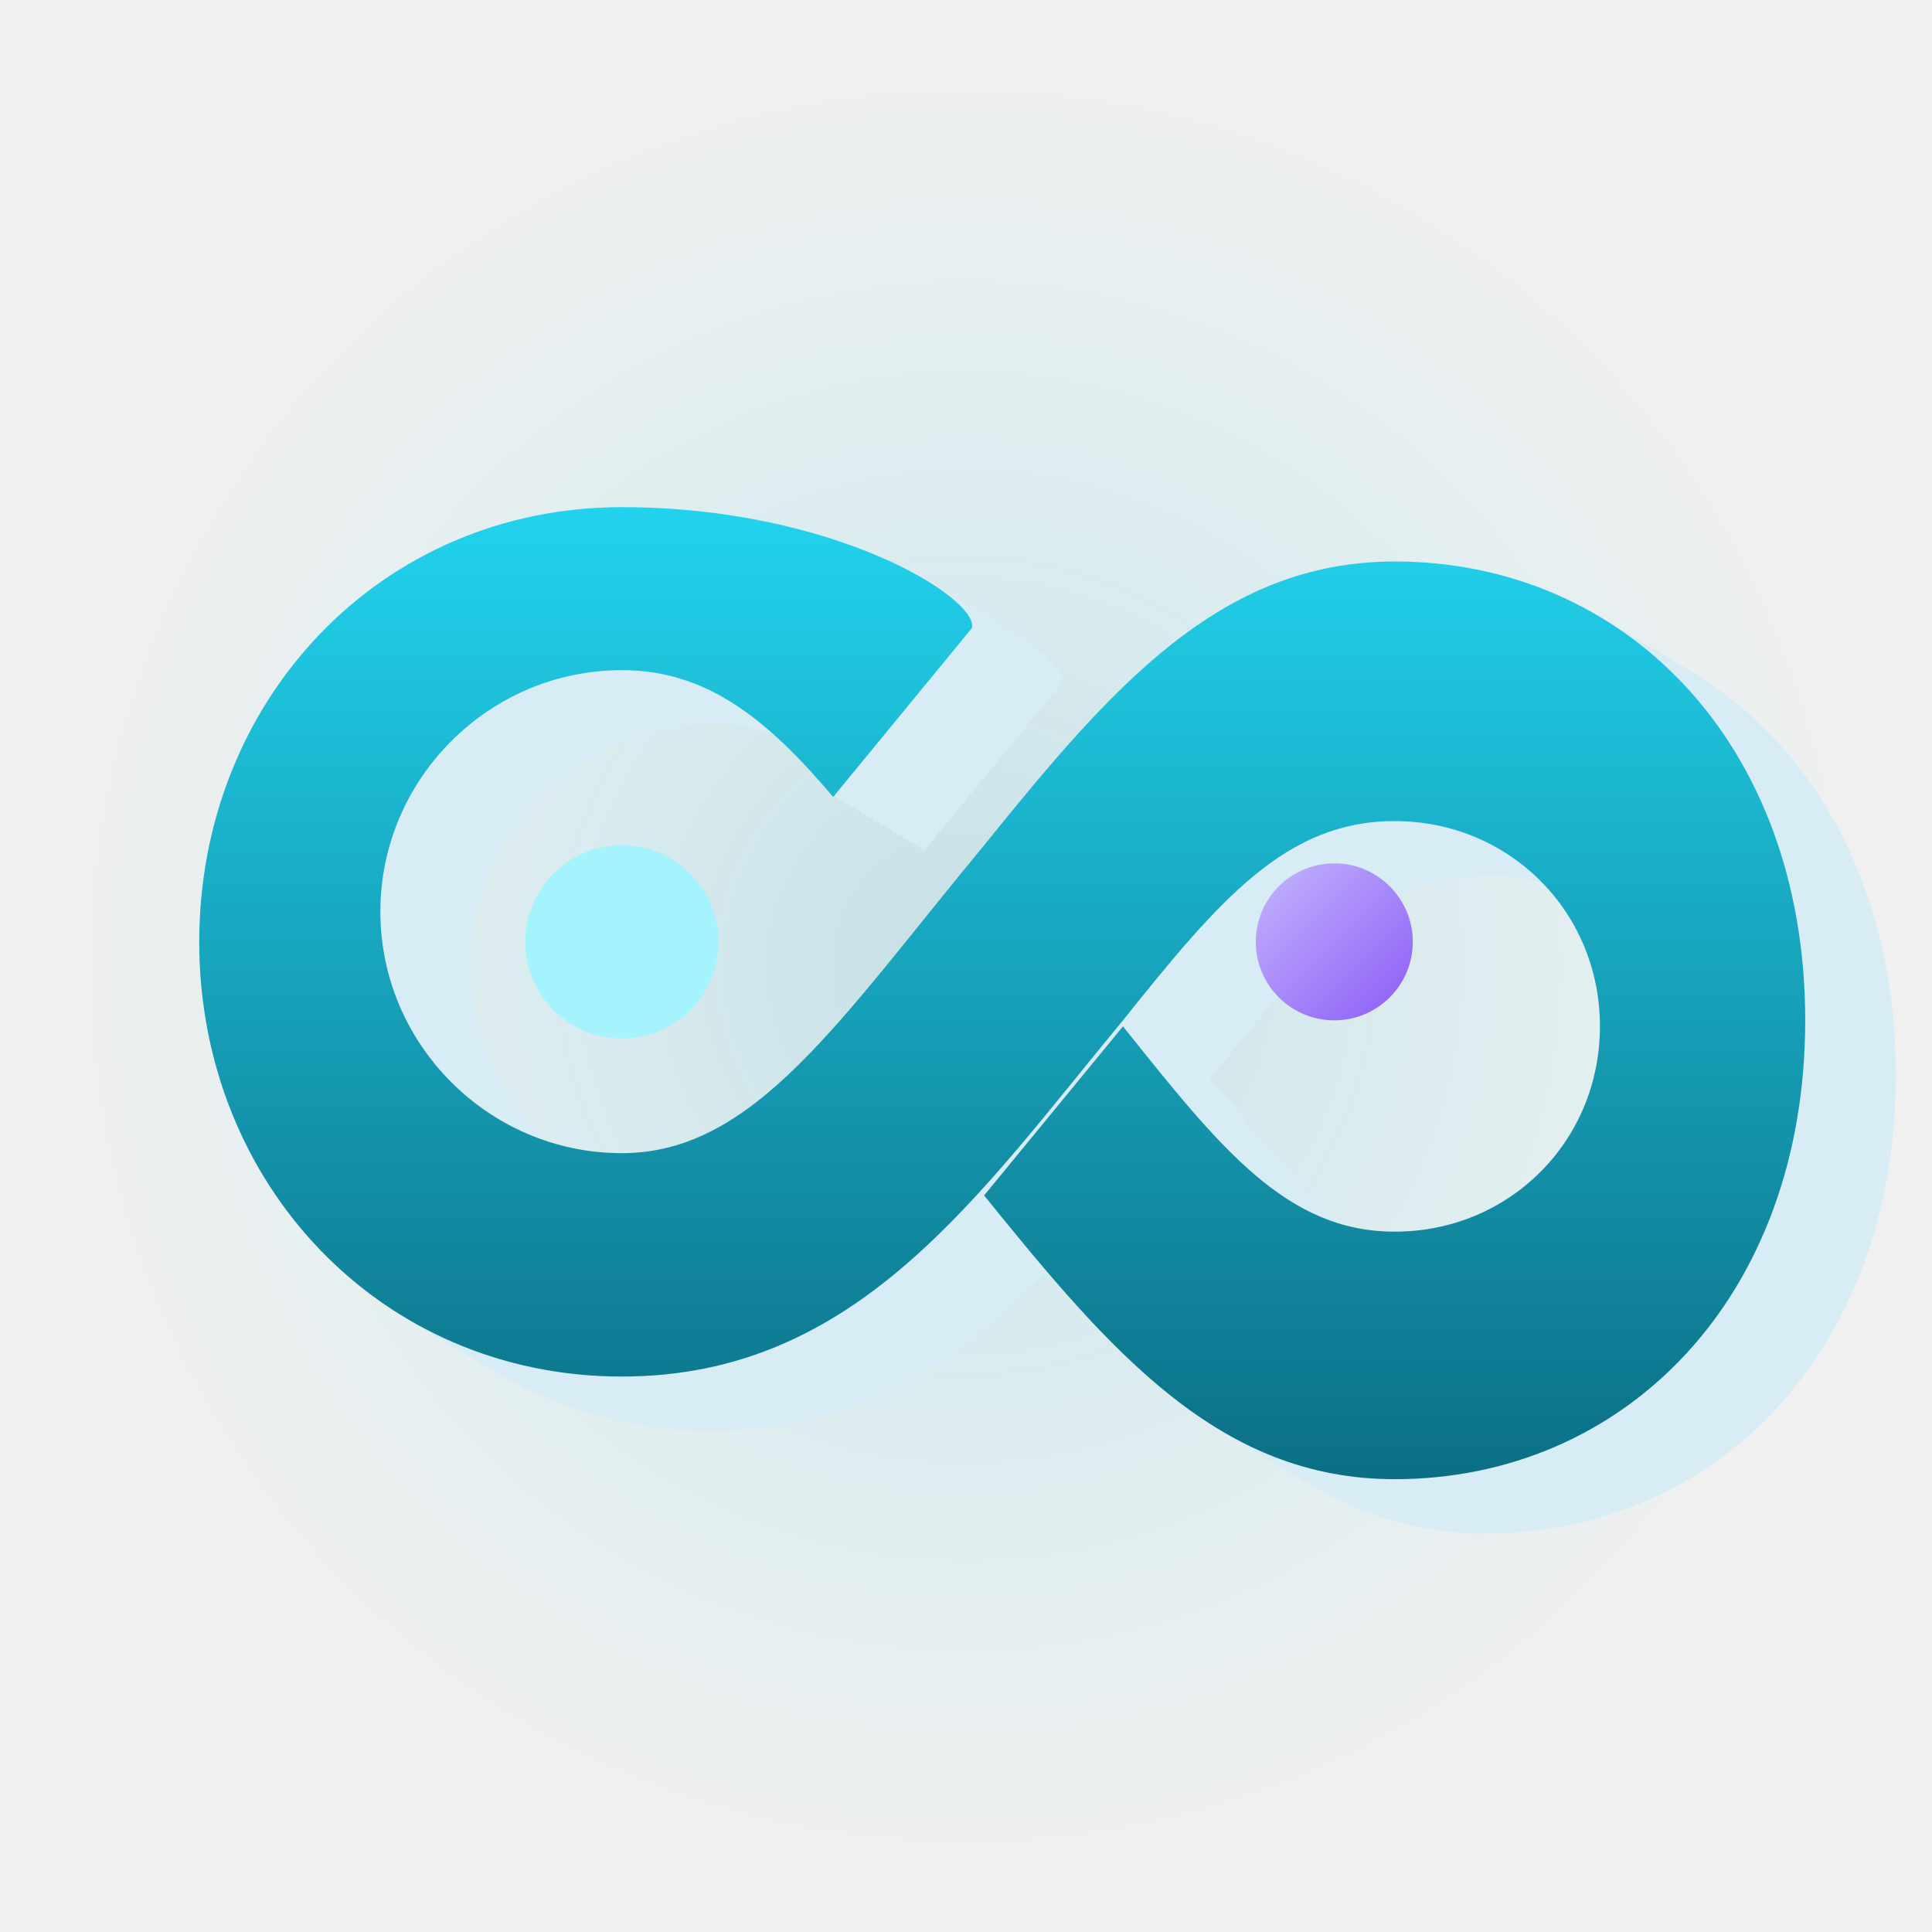
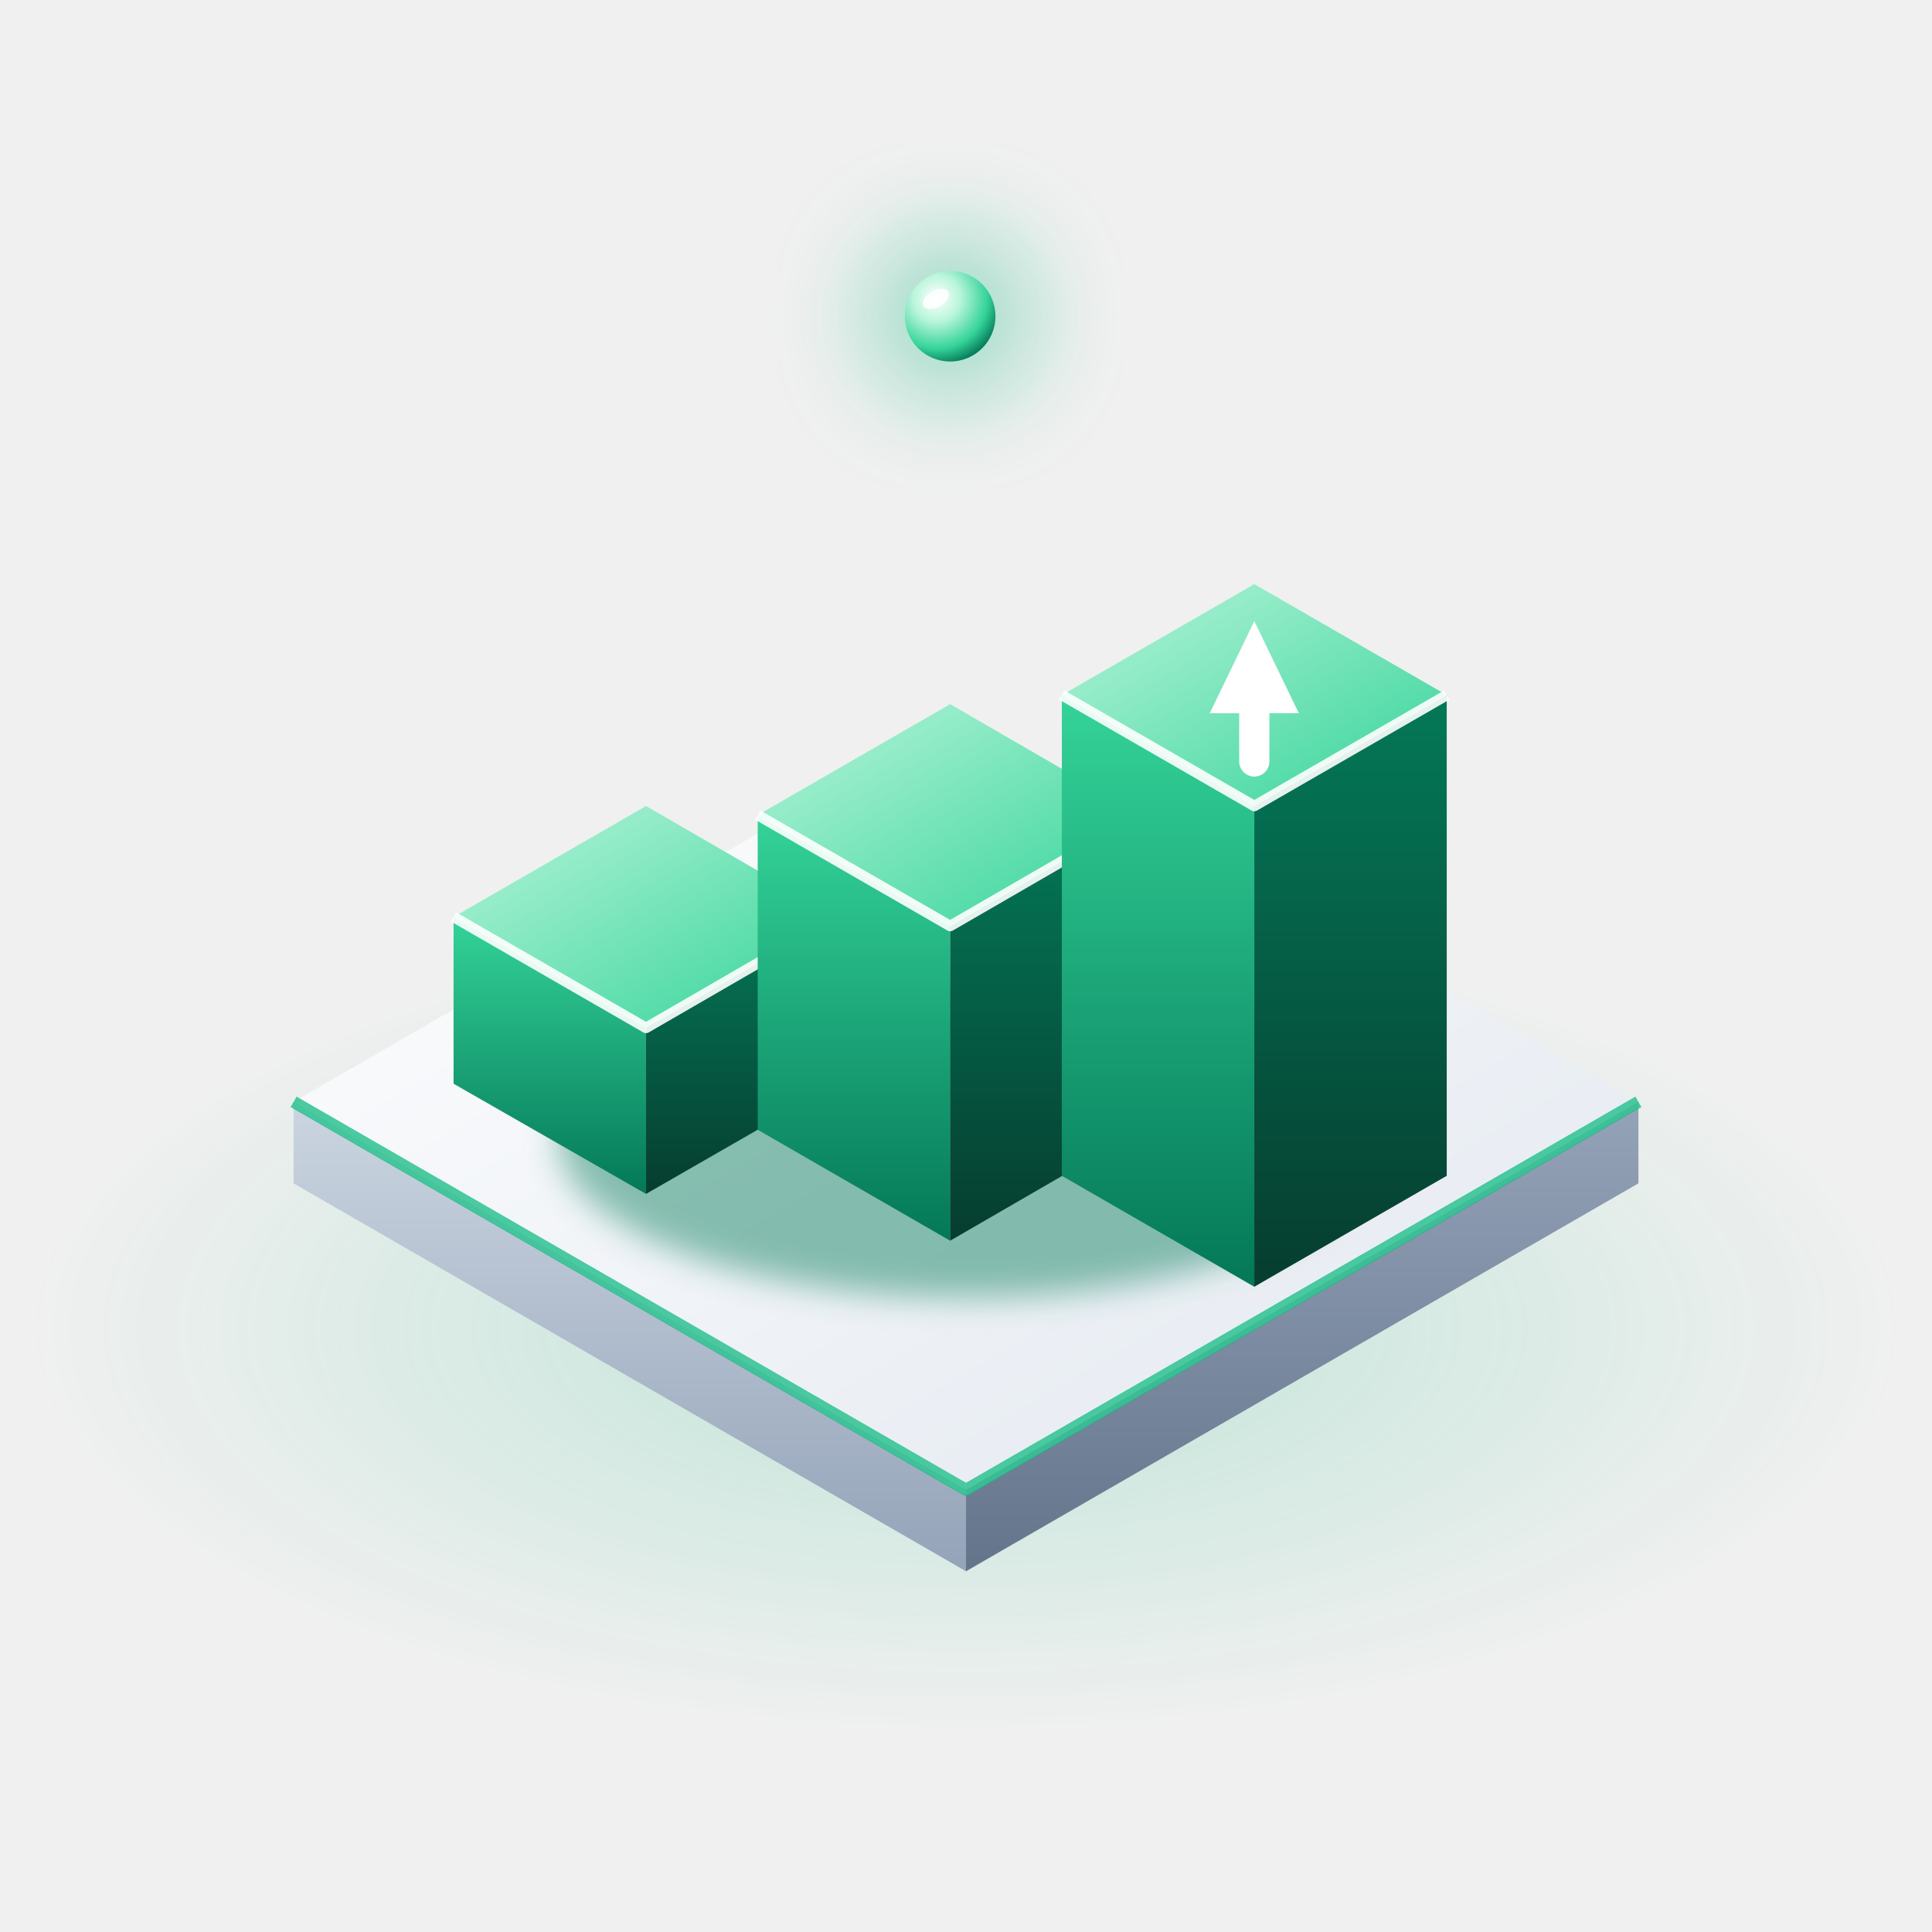
<svg xmlns="http://www.w3.org/2000/svg" viewBox="0 0 256 256" width="256" height="256" fill="none">
  <defs>
-     <linearGradient id="dv-top" x1="0" y1="0" x2="1" y2="1">
-       <stop offset="0" stop-color="#8ce4f5" />
-       <stop offset="1" stop-color="#22d3ee" />
+     <linearGradient id="devl-top" x1="0" y1="0" x2="1" y2="1">
+       <stop offset="0" stop-color="#b8f5da" stop-opacity="1" />
+       <stop offset="1" stop-color="#34d399" stop-opacity="1" />
    </linearGradient>
-     <linearGradient id="dv-face" x1="0" y1="0" x2="0" y2="1">
-       <stop offset="0" stop-color="#22d3ee" />
-       <stop offset="1" stop-color="#0b6f85" />
+     <linearGradient id="devl-left" x1="0" y1="0" x2="0" y2="1">
+       <stop offset="0" stop-color="#34d399" stop-opacity="1" />
+       <stop offset="1" stop-color="#047857" stop-opacity="1" />
    </linearGradient>
-     <linearGradient id="dv-side" x1="0" y1="0" x2="0" y2="1">
-       <stop offset="0" stop-color="#0b6f85" />
-       <stop offset="1" stop-color="#0d6277" />
+     <linearGradient id="devl-right" x1="0" y1="0" x2="0" y2="1">
+       <stop offset="0" stop-color="#047857" stop-opacity="1" />
+       <stop offset="1" stop-color="#063d2f" stop-opacity="1" />
    </linearGradient>
-     <linearGradient id="dv-vio" x1="0" y1="0" x2="1" y2="1">
-       <stop offset="0" stop-color="#c4b5fd" />
-       <stop offset="1" stop-color="#8b5cf6" />
+     <linearGradient id="devl-spec" x1="0" y1="0" x2="1" y2="1">
+       <stop offset="0" stop-color="#ffffff" stop-opacity="0.55" />
+       <stop offset="1" stop-color="#ffffff" stop-opacity="0" />
    </linearGradient>
-     <radialGradient id="dv-glow" cx="0.5" cy="0.5" r="0.5">
-       <stop offset="0" stop-color="#0891b2" stop-opacity="0.18" />
-       <stop offset="0.6" stop-color="#22d3ee" stop-opacity="0.08" />
-       <stop offset="1" stop-color="#22d3ee" stop-opacity="0" />
+     <linearGradient id="devl-ptop" x1="0" y1="0" x2="1" y2="1">
+       <stop offset="0" stop-color="#ffffff" stop-opacity="1" />
+       <stop offset="1" stop-color="#e2e8f0" stop-opacity="1" />
+     </linearGradient>
+     <linearGradient id="devl-pleft" x1="0" y1="0" x2="0" y2="1">
+       <stop offset="0" stop-color="#cbd5e1" stop-opacity="1" />
+       <stop offset="1" stop-color="#94a3b8" stop-opacity="1" />
+     </linearGradient>
+     <linearGradient id="devl-pright" x1="0" y1="0" x2="0" y2="1">
+       <stop offset="0" stop-color="#94a3b8" stop-opacity="1" />
+       <stop offset="1" stop-color="#64748b" stop-opacity="1" />
+     </linearGradient>
+     <radialGradient id="devl-halo" cx=".5" cy=".5" r=".5">
+       <stop offset="0" stop-color="#10b981" stop-opacity="0.22" />
+       <stop offset="1" stop-color="#10b981" stop-opacity="0" />
    </radialGradient>
+     <radialGradient id="devl-orb" cx=".35" cy=".3" r=".75">
+       <stop offset="0" stop-color="#ffffff" />
+       <stop offset=".35" stop-color="#b8f5da" />
+       <stop offset=".75" stop-color="#34d399" />
+       <stop offset="1" stop-color="#047857" />
+     </radialGradient>
+     <filter id="devl-blur" x="-50%" y="-50%" width="200%" height="200%">
+       <feGaussianBlur stdDeviation="6" />
+     </filter>
+     <filter id="devl-soft" x="-50%" y="-50%" width="200%" height="200%">
+       <feGaussianBlur stdDeviation="2.2" />
+     </filter>
  </defs>
-   <circle cx="128" cy="128" r="118" fill="url(#dv-glow)" />
-   <g transform="translate(128,128) scale(0.8) translate(-135.0,-132.0)">
-     <g transform="translate(15.00,9.00)">
-       <path d="M78 56C38 56 8 88 8 128s30 72 70 72c39 0 59-30 83-59 16-20 27-33 45-33 19 0 34 15 34 34s-15 34-34 34c-18 0-29-14-45-34l-23 28c21 26 39 47 68 47 38 0 68-30 68-76s-30-76-68-76c-29 0-47 21-68 47-24 29-38 51-60 51-22 0-40-18-40-40s18-40 40-40c14 0 24 8 35 21l23-28C137 71 113 56 78 56z" fill="#d7ecf5" />
-     </g>
-     <g transform="translate(14.00,8.40)">
-       <path d="M78 56C38 56 8 88 8 128s30 72 70 72c39 0 59-30 83-59 16-20 27-33 45-33 19 0 34 15 34 34s-15 34-34 34c-18 0-29-14-45-34l-23 28c21 26 39 47 68 47 38 0 68-30 68-76s-30-76-68-76c-29 0-47 21-68 47-24 29-38 51-60 51-22 0-40-18-40-40s18-40 40-40c14 0 24 8 35 21l23-28C137 71 113 56 78 56z" fill="#d7ecf5" />
-     </g>
-     <g transform="translate(13.00,7.80)">
-       <path d="M78 56C38 56 8 88 8 128s30 72 70 72c39 0 59-30 83-59 16-20 27-33 45-33 19 0 34 15 34 34s-15 34-34 34c-18 0-29-14-45-34l-23 28c21 26 39 47 68 47 38 0 68-30 68-76s-30-76-68-76c-29 0-47 21-68 47-24 29-38 51-60 51-22 0-40-18-40-40s18-40 40-40c14 0 24 8 35 21l23-28C137 71 113 56 78 56z" fill="#d7ecf5" />
-     </g>
-     <g transform="translate(12.00,7.20)">
-       <path d="M78 56C38 56 8 88 8 128s30 72 70 72c39 0 59-30 83-59 16-20 27-33 45-33 19 0 34 15 34 34s-15 34-34 34c-18 0-29-14-45-34l-23 28c21 26 39 47 68 47 38 0 68-30 68-76s-30-76-68-76c-29 0-47 21-68 47-24 29-38 51-60 51-22 0-40-18-40-40s18-40 40-40c14 0 24 8 35 21l23-28C137 71 113 56 78 56z" fill="#d7ecf5" />
-     </g>
-     <g transform="translate(11.00,6.60)">
-       <path d="M78 56C38 56 8 88 8 128s30 72 70 72c39 0 59-30 83-59 16-20 27-33 45-33 19 0 34 15 34 34s-15 34-34 34c-18 0-29-14-45-34l-23 28c21 26 39 47 68 47 38 0 68-30 68-76s-30-76-68-76c-29 0-47 21-68 47-24 29-38 51-60 51-22 0-40-18-40-40s18-40 40-40c14 0 24 8 35 21l23-28C137 71 113 56 78 56z" fill="#d7ecf5" />
-     </g>
-     <g transform="translate(10.00,6.00)">
-       <path d="M78 56C38 56 8 88 8 128s30 72 70 72c39 0 59-30 83-59 16-20 27-33 45-33 19 0 34 15 34 34s-15 34-34 34c-18 0-29-14-45-34l-23 28c21 26 39 47 68 47 38 0 68-30 68-76s-30-76-68-76c-29 0-47 21-68 47-24 29-38 51-60 51-22 0-40-18-40-40s18-40 40-40c14 0 24 8 35 21l23-28C137 71 113 56 78 56z" fill="#d7ecf5" />
-     </g>
-     <g transform="translate(9.00,5.40)">
-       <path d="M78 56C38 56 8 88 8 128s30 72 70 72c39 0 59-30 83-59 16-20 27-33 45-33 19 0 34 15 34 34s-15 34-34 34c-18 0-29-14-45-34l-23 28c21 26 39 47 68 47 38 0 68-30 68-76s-30-76-68-76c-29 0-47 21-68 47-24 29-38 51-60 51-22 0-40-18-40-40s18-40 40-40c14 0 24 8 35 21l23-28C137 71 113 56 78 56z" fill="#d7ecf5" />
-     </g>
-     <g transform="translate(8.00,4.80)">
-       <path d="M78 56C38 56 8 88 8 128s30 72 70 72c39 0 59-30 83-59 16-20 27-33 45-33 19 0 34 15 34 34s-15 34-34 34c-18 0-29-14-45-34l-23 28c21 26 39 47 68 47 38 0 68-30 68-76s-30-76-68-76c-29 0-47 21-68 47-24 29-38 51-60 51-22 0-40-18-40-40s18-40 40-40c14 0 24 8 35 21l23-28C137 71 113 56 78 56z" fill="#d7ecf5" />
-     </g>
-     <g transform="translate(7.00,4.20)">
-       <path d="M78 56C38 56 8 88 8 128s30 72 70 72c39 0 59-30 83-59 16-20 27-33 45-33 19 0 34 15 34 34s-15 34-34 34c-18 0-29-14-45-34l-23 28c21 26 39 47 68 47 38 0 68-30 68-76s-30-76-68-76c-29 0-47 21-68 47-24 29-38 51-60 51-22 0-40-18-40-40s18-40 40-40c14 0 24 8 35 21l23-28C137 71 113 56 78 56z" fill="#d7ecf5" />
-     </g>
-     <g transform="translate(6.00,3.60)">
-       <path d="M78 56C38 56 8 88 8 128s30 72 70 72c39 0 59-30 83-59 16-20 27-33 45-33 19 0 34 15 34 34s-15 34-34 34c-18 0-29-14-45-34l-23 28c21 26 39 47 68 47 38 0 68-30 68-76s-30-76-68-76c-29 0-47 21-68 47-24 29-38 51-60 51-22 0-40-18-40-40s18-40 40-40c14 0 24 8 35 21l23-28C137 71 113 56 78 56z" fill="#d7ecf5" />
-     </g>
-     <g transform="translate(5.00,3.00)">
-       <path d="M78 56C38 56 8 88 8 128s30 72 70 72c39 0 59-30 83-59 16-20 27-33 45-33 19 0 34 15 34 34s-15 34-34 34c-18 0-29-14-45-34l-23 28c21 26 39 47 68 47 38 0 68-30 68-76s-30-76-68-76c-29 0-47 21-68 47-24 29-38 51-60 51-22 0-40-18-40-40s18-40 40-40c14 0 24 8 35 21l23-28C137 71 113 56 78 56z" fill="#d7ecf5" />
-     </g>
-     <g transform="translate(4.00,2.40)">
-       <path d="M78 56C38 56 8 88 8 128s30 72 70 72c39 0 59-30 83-59 16-20 27-33 45-33 19 0 34 15 34 34s-15 34-34 34c-18 0-29-14-45-34l-23 28c21 26 39 47 68 47 38 0 68-30 68-76s-30-76-68-76c-29 0-47 21-68 47-24 29-38 51-60 51-22 0-40-18-40-40s18-40 40-40c14 0 24 8 35 21l23-28C137 71 113 56 78 56z" fill="#d7ecf5" />
-     </g>
-     <g transform="translate(3.00,1.80)">
-       <path d="M78 56C38 56 8 88 8 128s30 72 70 72c39 0 59-30 83-59 16-20 27-33 45-33 19 0 34 15 34 34s-15 34-34 34c-18 0-29-14-45-34l-23 28c21 26 39 47 68 47 38 0 68-30 68-76s-30-76-68-76c-29 0-47 21-68 47-24 29-38 51-60 51-22 0-40-18-40-40s18-40 40-40c14 0 24 8 35 21l23-28C137 71 113 56 78 56z" fill="#d7ecf5" />
-     </g>
-     <g transform="translate(2.00,1.20)">
-       <path d="M78 56C38 56 8 88 8 128s30 72 70 72c39 0 59-30 83-59 16-20 27-33 45-33 19 0 34 15 34 34s-15 34-34 34c-18 0-29-14-45-34l-23 28c21 26 39 47 68 47 38 0 68-30 68-76s-30-76-68-76c-29 0-47 21-68 47-24 29-38 51-60 51-22 0-40-18-40-40s18-40 40-40c14 0 24 8 35 21l23-28C137 71 113 56 78 56z" fill="#d7ecf5" />
-     </g>
-     <g transform="translate(1.00,0.60)">
-       <path d="M78 56C38 56 8 88 8 128s30 72 70 72c39 0 59-30 83-59 16-20 27-33 45-33 19 0 34 15 34 34s-15 34-34 34c-18 0-29-14-45-34l-23 28c21 26 39 47 68 47 38 0 68-30 68-76s-30-76-68-76c-29 0-47 21-68 47-24 29-38 51-60 51-22 0-40-18-40-40s18-40 40-40c14 0 24 8 35 21l23-28C137 71 113 56 78 56z" fill="#d7ecf5" />
-     </g>
-     <path d="M78 56C38 56 8 88 8 128s30 72 70 72c39 0 59-30 83-59 16-20 27-33 45-33 19 0 34 15 34 34s-15 34-34 34c-18 0-29-14-45-34l-23 28c21 26 39 47 68 47 38 0 68-30 68-76s-30-76-68-76c-29 0-47 21-68 47-24 29-38 51-60 51-22 0-40-18-40-40s18-40 40-40c14 0 24 8 35 21l23-28C137 71 113 56 78 56z" fill="url(#dv-face)" />
-     <circle cx="78" cy="128" r="16" fill="#a5f3fc" />
-     <circle cx="196" cy="128" r="13" fill="url(#dv-vio)" />
-   </g>
+   <ellipse cx="128" cy="176.0" rx="124" ry="54" fill="url(#devl-halo)" />
+   <polygon points="38.9,156.8 128.0,208.2 128.0,197.4 38.9,146.0" fill="url(#devl-pleft)" />
+   <polygon points="217.1,156.8 128.0,208.2 128.0,197.4 217.1,146.0" fill="url(#devl-pright)" />
+   <polygon points="128.0,94.5 217.1,146.0 128.0,197.4 38.9,146.0" fill="url(#devl-ptop)" />
+   <polyline points="38.9,146.0 128.0,197.4 217.1,146.0" fill="none" stroke="#ffffff" stroke-opacity="0.5" stroke-width="1.4" stroke-linejoin="round" />
+   <polyline points="38.9,146.0 128.0,197.4 217.1,146.0" fill="none" stroke="#10b981" stroke-width="1.6" stroke-opacity=".75" stroke-linejoin="round" />
+   <ellipse cx="128.0" cy="150.9" rx="54" ry="21" fill="#047857" opacity="0.45" filter="url(#devl-soft)" />
+   <polygon points="60.1,143.6 85.6,158.2 85.6,136.2 60.1,121.5" fill="url(#devl-left)" />
+   <polygon points="111.0,143.6 85.6,158.2 85.6,136.2 111.0,121.5" fill="url(#devl-right)" />
+   <polygon points="85.6,106.8 111.0,121.5 85.6,136.2 60.1,121.5" fill="url(#devl-top)" />
+   <polyline points="60.1,121.5 85.6,136.2 111.0,121.5" fill="none" stroke="#ffffff" stroke-opacity="0.9" stroke-width="1.4" stroke-linejoin="round" />
+   <polygon points="100.4,149.7 125.9,164.4 125.9,122.7 100.4,108.0" fill="url(#devl-left)" />
+   <polygon points="151.3,149.7 125.9,164.4 125.9,122.7 151.3,108.0" fill="url(#devl-right)" />
+   <polygon points="125.9,93.3 151.3,108.0 125.9,122.7 100.4,108.0" fill="url(#devl-top)" />
+   <polyline points="100.4,108.0 125.9,122.7 151.3,108.0" fill="none" stroke="#ffffff" stroke-opacity="0.9" stroke-width="1.4" stroke-linejoin="round" />
+   <polygon points="140.7,155.8 166.2,170.5 166.2,106.8 140.7,92.1" fill="url(#devl-left)" />
+   <polygon points="191.7,155.8 166.2,170.5 166.2,106.8 191.7,92.1" fill="url(#devl-right)" />
+   <polygon points="166.2,77.4 191.7,92.1 166.2,106.8 140.7,92.1" fill="url(#devl-top)" />
+   <polyline points="140.7,92.1 166.2,106.8 191.7,92.1" fill="none" stroke="#ffffff" stroke-opacity="0.9" stroke-width="1.4" stroke-linejoin="round" />
+   <polygon points="166.2,82.3 172.1,94.5 160.3,94.5" fill="#fff" />
+   <line x1="166.2" y1="89.2" x2="166.2" y2="100.9" stroke="#fff" stroke-width="4" stroke-linecap="round" />
+   <circle cx="125.9" cy="41.9" r="11.4" fill="#10b981" opacity=".35" filter="url(#devl-blur)" />
+   <circle cx="125.9" cy="41.9" r="6.0" fill="url(#devl-orb)" />
+   <ellipse cx="124.0" cy="39.6" rx="1.9" ry="1.1" fill="#fff" opacity=".85" transform="rotate(-30 124.0 39.6)" />
</svg>
